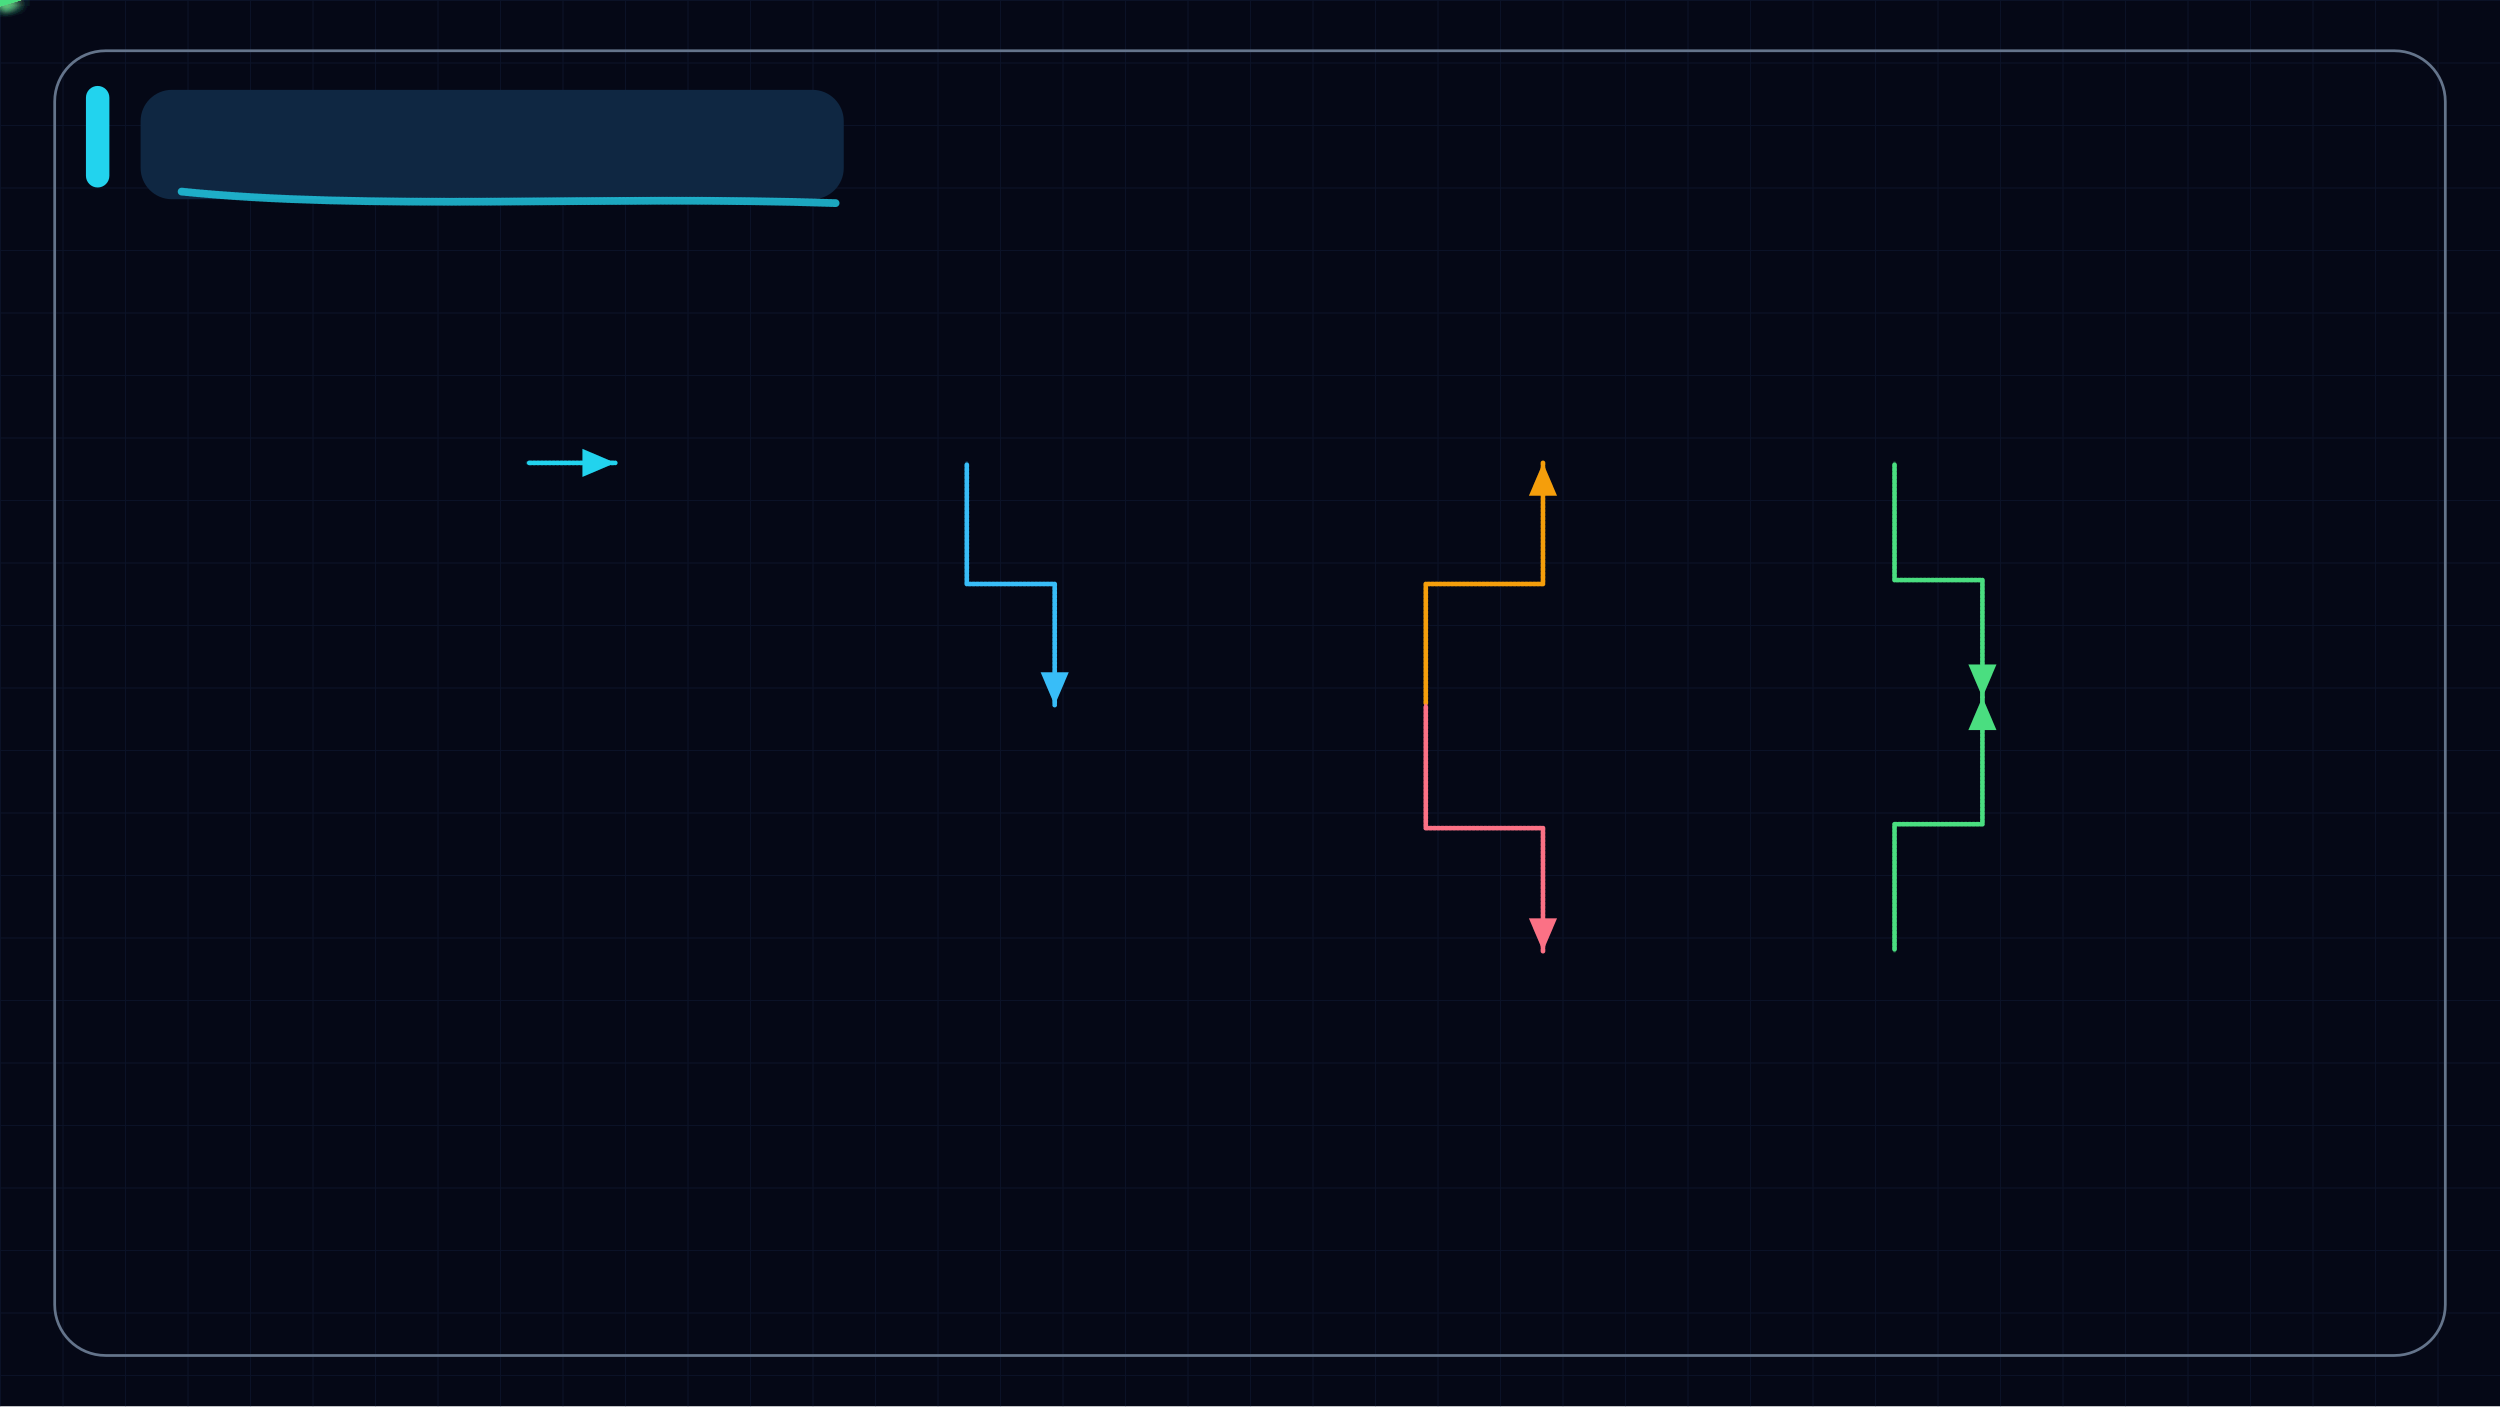
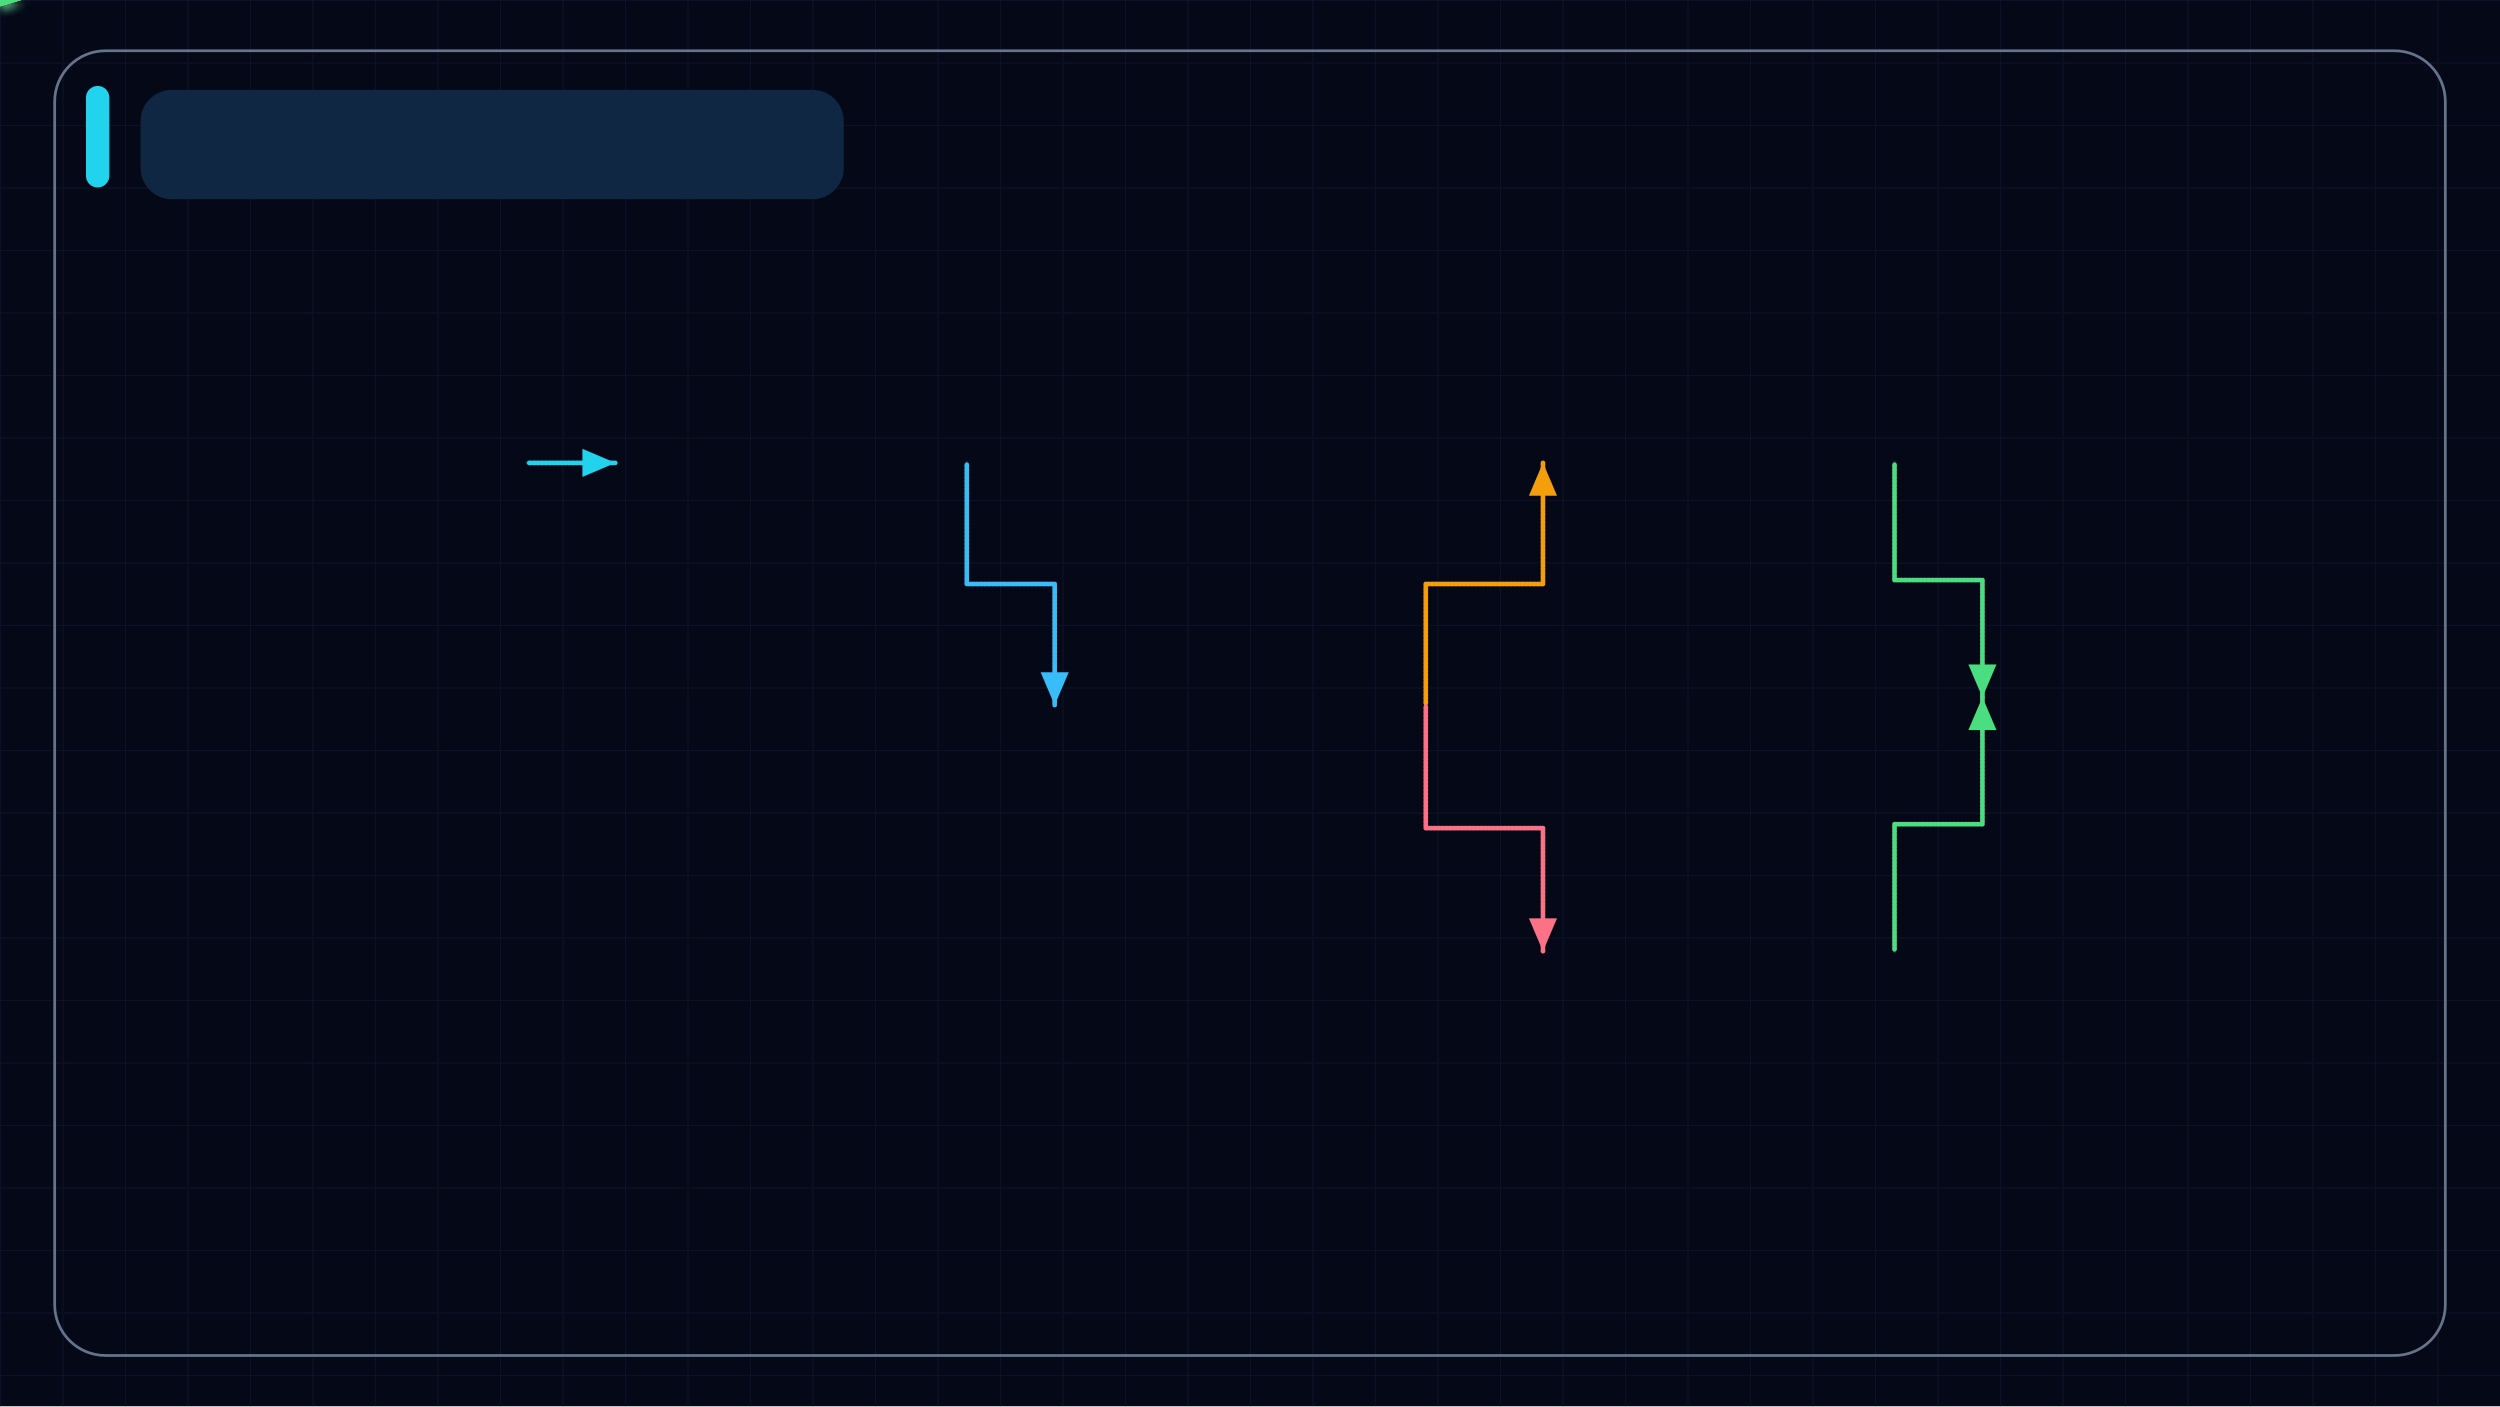
<svg xmlns="http://www.w3.org/2000/svg" width="1280" height="720" viewBox="0 0 1280 720" role="img" aria-labelledby="diagram-title diagram-desc" data-motion-profile="expressive" data-motion-sequence="step-stagger" data-motion-edge="flow-arrow" data-motion-node="glow-breathe" data-motion-group="marching-ants" data-motion-title="highlight-sweep" data-motion-reduced="subtle">
  <style>
  .title { font: 700 42px ui-sans-serif, system-ui, -apple-system, BlinkMacSystemFont, "Segoe UI", sans-serif; letter-spacing: 0; }
  .subtitle { font: 400 16px ui-sans-serif, system-ui, -apple-system, BlinkMacSystemFont, "Segoe UI", sans-serif; }
  .node-title { font: 700 18px ui-sans-serif, system-ui, -apple-system, BlinkMacSystemFont, "Segoe UI", sans-serif; }
  .node-caption { font: 400 13px ui-sans-serif, system-ui, -apple-system, BlinkMacSystemFont, "Segoe UI", sans-serif; opacity: 0.84; }
  .group-label { font: 700 14px ui-sans-serif, system-ui, -apple-system, BlinkMacSystemFont, "Segoe UI", sans-serif; text-transform: uppercase; letter-spacing: 0.08em; }
  .edge-label { font: 600 13px ui-sans-serif, system-ui, -apple-system, BlinkMacSystemFont, "Segoe UI", sans-serif; }
  .step-label { font: 700 12px ui-sans-serif, system-ui, -apple-system, BlinkMacSystemFont, "Segoe UI", sans-serif; }
  .edge-flow { stroke-linecap: round; }
  .edge-draw, .edge-base { stroke-linecap: round; stroke-linejoin: round; }
  .edge-particle { filter: url(#particle-glow); }
  .edge-arrow-particle { filter: url(#particle-glow); }
-   .semantic-icon { fill: none; vector-effect: non-scaling-stroke; }
+   .semantic-icon { vector-effect: non-scaling-stroke; }
+   .semantic-icon-breathe { transform-box: fill-box; transform-origin: center; animation: semanticIconBreathe 2.8s ease-in-out infinite; }
+   .icon-breathe-halo { pointer-events: none; filter: url(#particle-glow); }
  .node-glow, .node-burst { pointer-events: none; }
  #title-accent { transform-origin: 50px 70px; animation: titlePulse 4.8s ease-in-out infinite; }
  #title-highlight { transform-origin: 252px 74px; animation: titleSlide 5.6s ease-in-out infinite; }
  @keyframes titlePulse { 0%, 100% { opacity: 0.76; } 50% { opacity: 1; } }
  @keyframes titleSlide { 0%, 100% { transform: translateX(0); opacity: 0.9; } 50% { transform: translateX(8px); opacity: 1; } }
+   @keyframes semanticIconBreathe { 0%, 100% { transform: scale(0.96); opacity: 0.72; } 50% { transform: scale(1.08); opacity: 1; } }
  @media (prefers-reduced-motion: reduce) {
-     #title-accent, #title-highlight { animation: none; }
+     #title-accent, #title-highlight, .semantic-icon-breathe { animation: none; }
  }
</style>
  <rect width="100%" height="100%" fill="#050816" />
  <defs>
    <filter id="soft-glow" x="-40%" y="-40%" width="180%" height="180%">
      <feGaussianBlur stdDeviation="5" result="blur" />
      <feMerge>
        <feMergeNode in="blur" />
        <feMergeNode in="SourceGraphic" />
      </feMerge>
    </filter>
    <filter id="particle-glow" x="-80%" y="-80%" width="260%" height="260%">
      <feGaussianBlur stdDeviation="2.6" result="blur" />
      <feMerge>
        <feMergeNode in="blur" />
        <feMergeNode in="SourceGraphic" />
      </feMerge>
    </filter>
    <pattern id="grid" width="32" height="32" patternUnits="userSpaceOnUse">
      <path d="M 32 0 L 0 0 0 32" fill="none" stroke="#111c36" stroke-width="1" />
    </pattern>
  </defs>
  <rect width="100%" height="100%" fill="url(#grid)" opacity="0.52" />
  <rect x="28" y="26" width="1224" height="668" rx="26" fill="none" stroke="#64748b" stroke-width="1.4" opacity="1.00" />
  <rect id="title-accent" x="44" y="44" width="12" height="52" rx="6" fill="#22d3ee" />
  <rect id="title-highlight" x="72" y="46" width="360" height="56" rx="16" fill="#0f2742" />
-   <path class="title-handwrite" d="M 92 98 C 188 108, 310 100, 428 104" fill="none" stroke="#22d3ee" stroke-width="4" stroke-linecap="round" pathLength="1" stroke-dasharray="1" stroke-dashoffset="1" opacity="0.78">
-     <animate attributeName="stroke-dashoffset" values="1;0" dur="1.35s" begin="0.18s" fill="freeze" />
-     <animate attributeName="opacity" values="0;0.78;0.42" dur="2.40s" begin="0.18s" fill="freeze" />
-   </path>
  <rect class="title-sweep" x="72" y="46" width="0" height="56" rx="16" fill="#22d3ee" opacity="0.16">
    <animate attributeName="width" values="0;360;0" dur="3.20s" begin="0.34s" repeatCount="indefinite" />
    <animate attributeName="x" values="72;72;432" dur="3.20s" begin="0.34s" repeatCount="indefinite" />
  </rect>
  <text id="main-title" x="90" y="84" class="title" fill="#f8fafc" opacity="0">
    <animate attributeName="opacity" values="0;1" dur="0.65s" begin="0.08s" fill="freeze" />
  Realtime AI Ops Mesh
</text>
  <text x="74" y="126" class="subtitle" fill="#cbd5e1" opacity="0">
    <animate attributeName="opacity" values="0;1" dur="0.65s" begin="0.28s" fill="freeze" />
  signals move through policy, model, and action loops
</text>
  <g id="group-telemetry" class="group" opacity="0">
    <animate attributeName="opacity" values="0;1" dur="0.70s" begin="0.17s" fill="freeze" />
    <rect x="60.0" y="150.0" width="475.0" height="165.0" rx="22" fill="#071f2f" fill-opacity="0.34" stroke="#22d3ee" stroke-width="1.6" stroke-dasharray="9 8">
      <animate attributeName="stroke-dashoffset" values="0;-34" dur="5.60s" begin="0.17s" repeatCount="indefinite" />
    </rect>
    <text x="78.0" y="180.0" class="group-label" fill="#cbd5e1">Telemetry</text>
  </g>
  <g id="group-runtime" class="group" opacity="0">
    <animate attributeName="opacity" values="0;1" dur="0.70s" begin="0.29s" fill="freeze" />
    <rect x="500.0" y="145.0" width="640.0" height="420.0" rx="22" fill="#1e1b4b" fill-opacity="0.34" stroke="#a78bfa" stroke-width="1.6" stroke-dasharray="9 8">
      <animate attributeName="stroke-dashoffset" values="0;-34" dur="6.00s" begin="0.29s" repeatCount="indefinite" />
    </rect>
    <text x="518.0" y="175.0" class="group-label" fill="#cbd5e1">Runtime</text>
  </g>
  <defs>
    <marker id="arrow-1" markerWidth="10" markerHeight="10" refX="7" refY="3" orient="auto" markerUnits="strokeWidth">
      <path d="M 0 0 L 7 3 L 0 6 z" fill="#22d3ee" />
    </marker>
  </defs>
  <g class="edge" data-role="source">
    <path class="edge-base" d="M 270.0 237.0 L 315.0 237.0" fill="none" stroke="#22d3ee" stroke-width="1.7" opacity="0.24" marker-end="url(#arrow-1)" />
    <path class="edge-draw" d="M 270.0 237.0 L 315.0 237.0" fill="none" stroke="#22d3ee" stroke-width="2.4" pathLength="1" stroke-dasharray="1" stroke-dashoffset="1" marker-end="url(#arrow-1)">
      <animate attributeName="stroke-dashoffset" values="1;0" dur="0.90s" begin="0.47s" fill="freeze" />
    </path>
    <path class="edge-particle edge-arrow-particle" d="M -10.8 -6.5 L 10.8 0 L -10.8 6.5 Z" fill="#22d3ee" opacity="0.92">
      <animateMotion dur="4.20s" repeatCount="indefinite" path="M 270.0 237.0 L 315.0 237.0" begin="0.32s" rotate="auto" />
      <animate attributeName="opacity" values="0;0.92;0" dur="4.20s" begin="0.32s" repeatCount="indefinite" />
    </path>
-     <path class="edge-particle edge-arrow-particle" d="M -10.8 -6.5 L 10.8 0 L -10.8 6.5 Z" fill="#22d3ee" opacity="0.74">
-       <animateMotion dur="4.20s" repeatCount="indefinite" path="M 270.0 237.0 L 315.0 237.0" begin="1.72s" rotate="auto" />
-       <animate attributeName="opacity" values="0;0.74;0" dur="4.20s" begin="1.72s" repeatCount="indefinite" />
-     </path>
-     <path class="edge-particle edge-arrow-particle" d="M -10.8 -6.5 L 10.8 0 L -10.8 6.5 Z" fill="#22d3ee" opacity="0.56">
-       <animateMotion dur="4.20s" repeatCount="indefinite" path="M 270.0 237.0 L 315.0 237.0" begin="3.12s" rotate="auto" />
-       <animate attributeName="opacity" values="0;0.56;0" dur="4.20s" begin="3.12s" repeatCount="indefinite" />
-     </path>
    <text x="292.5" y="223.0" class="edge-label" fill="#cbd5e1" opacity="0">
      <animate attributeName="opacity" values="0;1" dur="0.45s" begin="0.61s" fill="freeze" />
    ingest
  </text>
  </g>
  <defs>
    <marker id="arrow-2" markerWidth="10" markerHeight="10" refX="7" refY="3" orient="auto" markerUnits="strokeWidth">
      <path d="M 0 0 L 7 3 L 0 6 z" fill="#38bdf8" />
    </marker>
  </defs>
  <g class="edge" data-role="process">
    <path class="edge-base" d="M 495.0 237.0 L 495.0 299.0 L 540.0 299.0 L 540.0 361.0" fill="none" stroke="#38bdf8" stroke-width="1.7" opacity="0.24" marker-end="url(#arrow-2)" />
    <path class="edge-draw" d="M 495.0 237.0 L 495.0 299.0 L 540.0 299.0 L 540.0 361.0" fill="none" stroke="#38bdf8" stroke-width="2.4" pathLength="1" stroke-dasharray="1" stroke-dashoffset="1" marker-end="url(#arrow-2)">
      <animate attributeName="stroke-dashoffset" values="1;0" dur="0.90s" begin="0.59s" fill="freeze" />
    </path>
    <path class="edge-particle edge-arrow-particle" d="M -10.8 -6.5 L 10.8 0 L -10.8 6.5 Z" fill="#38bdf8" opacity="0.92">
      <animateMotion dur="4.20s" repeatCount="indefinite" path="M 495.0 237.0 L 495.0 299.0 L 540.0 299.0 L 540.0 361.0" begin="0.64s" rotate="auto" />
      <animate attributeName="opacity" values="0;0.92;0" dur="4.20s" begin="0.64s" repeatCount="indefinite" />
    </path>
-     <path class="edge-particle edge-arrow-particle" d="M -10.8 -6.5 L 10.8 0 L -10.8 6.5 Z" fill="#38bdf8" opacity="0.74">
-       <animateMotion dur="4.20s" repeatCount="indefinite" path="M 495.0 237.0 L 495.0 299.0 L 540.0 299.0 L 540.0 361.0" begin="2.04s" rotate="auto" />
-       <animate attributeName="opacity" values="0;0.74;0" dur="4.20s" begin="2.04s" repeatCount="indefinite" />
-     </path>
-     <path class="edge-particle edge-arrow-particle" d="M -10.8 -6.5 L 10.8 0 L -10.8 6.5 Z" fill="#38bdf8" opacity="0.56">
-       <animateMotion dur="4.20s" repeatCount="indefinite" path="M 495.0 237.0 L 495.0 299.0 L 540.0 299.0 L 540.0 361.0" begin="3.44s" rotate="auto" />
-       <animate attributeName="opacity" values="0;0.56;0" dur="4.20s" begin="3.44s" repeatCount="indefinite" />
-     </path>
    <text x="517.5" y="285.0" class="edge-label" fill="#cbd5e1" opacity="0">
      <animate attributeName="opacity" values="0;1" dur="0.45s" begin="0.73s" fill="freeze" />
    context
  </text>
  </g>
  <defs>
    <marker id="arrow-3" markerWidth="10" markerHeight="10" refX="7" refY="3" orient="auto" markerUnits="strokeWidth">
      <path d="M 0 0 L 7 3 L 0 6 z" fill="#f59e0b" />
    </marker>
  </defs>
  <g class="edge" data-role="tool">
    <path class="edge-base" d="M 730.0 361.0 L 730.0 299.0 L 790.0 299.0 L 790.0 237.0" fill="none" stroke="#f59e0b" stroke-width="1.7" opacity="0.24" marker-end="url(#arrow-3)" />
    <path class="edge-draw" d="M 730.0 361.0 L 730.0 299.0 L 790.0 299.0 L 790.0 237.0" fill="none" stroke="#f59e0b" stroke-width="2.4" pathLength="1" stroke-dasharray="1" stroke-dashoffset="1" marker-end="url(#arrow-3)">
      <animate attributeName="stroke-dashoffset" values="1;0" dur="0.90s" begin="0.71s" fill="freeze" />
    </path>
    <path class="edge-particle edge-arrow-particle" d="M -10.8 -6.5 L 10.8 0 L -10.8 6.5 Z" fill="#f59e0b" opacity="0.92">
      <animateMotion dur="4.20s" repeatCount="indefinite" path="M 730.0 361.0 L 730.0 299.0 L 790.0 299.0 L 790.0 237.0" begin="0.96s" rotate="auto" />
      <animate attributeName="opacity" values="0;0.92;0" dur="4.20s" begin="0.96s" repeatCount="indefinite" />
    </path>
-     <path class="edge-particle edge-arrow-particle" d="M -10.8 -6.5 L 10.8 0 L -10.8 6.5 Z" fill="#f59e0b" opacity="0.74">
-       <animateMotion dur="4.20s" repeatCount="indefinite" path="M 730.0 361.0 L 730.0 299.0 L 790.0 299.0 L 790.0 237.0" begin="2.36s" rotate="auto" />
-       <animate attributeName="opacity" values="0;0.74;0" dur="4.20s" begin="2.36s" repeatCount="indefinite" />
-     </path>
-     <path class="edge-particle edge-arrow-particle" d="M -10.8 -6.5 L 10.8 0 L -10.8 6.5 Z" fill="#f59e0b" opacity="0.56">
-       <animateMotion dur="4.20s" repeatCount="indefinite" path="M 730.0 361.0 L 730.0 299.0 L 790.0 299.0 L 790.0 237.0" begin="3.76s" rotate="auto" />
-       <animate attributeName="opacity" values="0;0.56;0" dur="4.20s" begin="3.76s" repeatCount="indefinite" />
-     </path>
    <text x="760.0" y="285.0" class="edge-label" fill="#cbd5e1" opacity="0">
      <animate attributeName="opacity" values="0;1" dur="0.45s" begin="0.85s" fill="freeze" />
    score
  </text>
  </g>
  <defs>
    <marker id="arrow-4" markerWidth="10" markerHeight="10" refX="7" refY="3" orient="auto" markerUnits="strokeWidth">
      <path d="M 0 0 L 7 3 L 0 6 z" fill="#fb7185" />
    </marker>
  </defs>
  <g class="edge" data-role="risk">
    <path class="edge-base" d="M 730.0 361.0 L 730.0 424.0 L 790.0 424.0 L 790.0 487.0" fill="none" stroke="#fb7185" stroke-width="1.7" opacity="0.24" marker-end="url(#arrow-4)" />
    <path class="edge-draw" d="M 730.0 361.0 L 730.0 424.0 L 790.0 424.0 L 790.0 487.0" fill="none" stroke="#fb7185" stroke-width="2.4" pathLength="1" stroke-dasharray="1" stroke-dashoffset="1" marker-end="url(#arrow-4)">
      <animate attributeName="stroke-dashoffset" values="1;0" dur="0.90s" begin="0.83s" fill="freeze" />
    </path>
    <path class="edge-flow edge-flow-dynamic-dash" d="M 730.0 361.0 L 730.0 424.0 L 790.0 424.0 L 790.0 487.0" fill="none" stroke="#fb7185" stroke-width="1.7" stroke-dasharray="8 12" opacity="0.55">
      <animate attributeName="stroke-dashoffset" values="0;-54" dur="3.02s" begin="1.03s" repeatCount="indefinite" />
-       <animate attributeName="opacity" values="0.25;0.55;0.25" dur="3.02s" begin="1.03s" repeatCount="indefinite" />
+       <animate attributeName="opacity" values="0.39;0.55;0.39" dur="3.02s" begin="1.03s" repeatCount="indefinite" />
    </path>
    <text x="760.0" y="410.0" class="edge-label" fill="#cbd5e1" opacity="0">
      <animate attributeName="opacity" values="0;1" dur="0.45s" begin="0.97s" fill="freeze" />
    check
  </text>
  </g>
  <defs>
    <marker id="arrow-5" markerWidth="10" markerHeight="10" refX="7" refY="3" orient="auto" markerUnits="strokeWidth">
      <path d="M 0 0 L 7 3 L 0 6 z" fill="#4ade80" />
    </marker>
  </defs>
  <g class="edge" data-role="output">
    <path class="edge-base" d="M 970.0 237.0 L 970.0 297.0 L 1015.0 297.0 L 1015.0 357.0" fill="none" stroke="#4ade80" stroke-width="1.7" opacity="0.24" marker-end="url(#arrow-5)" />
    <path class="edge-draw" d="M 970.0 237.0 L 970.0 297.0 L 1015.0 297.0 L 1015.0 357.0" fill="none" stroke="#4ade80" stroke-width="2.4" pathLength="1" stroke-dasharray="1" stroke-dashoffset="1" marker-end="url(#arrow-5)">
      <animate attributeName="stroke-dashoffset" values="1;0" dur="0.90s" begin="0.95s" fill="freeze" />
    </path>
    <path class="edge-particle edge-arrow-particle" d="M -10.8 -6.5 L 10.8 0 L -10.8 6.5 Z" fill="#4ade80" opacity="0.92">
      <animateMotion dur="4.20s" repeatCount="indefinite" path="M 970.0 237.0 L 970.0 297.0 L 1015.0 297.0 L 1015.0 357.0" begin="1.60s" rotate="auto" />
      <animate attributeName="opacity" values="0;0.92;0" dur="4.20s" begin="1.60s" repeatCount="indefinite" />
    </path>
-     <path class="edge-particle edge-arrow-particle" d="M -10.8 -6.5 L 10.8 0 L -10.8 6.5 Z" fill="#4ade80" opacity="0.74">
-       <animateMotion dur="4.20s" repeatCount="indefinite" path="M 970.0 237.0 L 970.0 297.0 L 1015.0 297.0 L 1015.0 357.0" begin="3.00s" rotate="auto" />
-       <animate attributeName="opacity" values="0;0.74;0" dur="4.20s" begin="3.00s" repeatCount="indefinite" />
-     </path>
-     <path class="edge-particle edge-arrow-particle" d="M -10.8 -6.5 L 10.8 0 L -10.8 6.5 Z" fill="#4ade80" opacity="0.56">
-       <animateMotion dur="4.20s" repeatCount="indefinite" path="M 970.0 237.0 L 970.0 297.0 L 1015.0 297.0 L 1015.0 357.0" begin="4.40s" rotate="auto" />
-       <animate attributeName="opacity" values="0;0.56;0" dur="4.20s" begin="4.40s" repeatCount="indefinite" />
-     </path>
    <text x="992.5" y="283.0" class="edge-label" fill="#cbd5e1" opacity="0">
      <animate attributeName="opacity" values="0;1" dur="0.45s" begin="1.09s" fill="freeze" />
    pass
  </text>
  </g>
  <defs>
    <marker id="arrow-6" markerWidth="10" markerHeight="10" refX="7" refY="3" orient="auto" markerUnits="strokeWidth">
      <path d="M 0 0 L 7 3 L 0 6 z" fill="#4ade80" />
    </marker>
  </defs>
  <g class="edge" data-role="output">
    <path class="edge-base" d="M 970.0 487.0 L 970.0 422.0 L 1015.0 422.0 L 1015.0 357.0" fill="none" stroke="#4ade80" stroke-width="1.7" opacity="0.24" marker-end="url(#arrow-6)" />
    <path class="edge-draw" d="M 970.0 487.0 L 970.0 422.0 L 1015.0 422.0 L 1015.0 357.0" fill="none" stroke="#4ade80" stroke-width="2.4" pathLength="1" stroke-dasharray="1" stroke-dashoffset="1" marker-end="url(#arrow-6)">
      <animate attributeName="stroke-dashoffset" values="1;0" dur="0.90s" begin="1.07s" fill="freeze" />
    </path>
    <path class="edge-particle edge-arrow-particle" d="M -10.8 -6.5 L 10.8 0 L -10.8 6.5 Z" fill="#4ade80" opacity="0.92">
      <animateMotion dur="4.20s" repeatCount="indefinite" path="M 970.0 487.0 L 970.0 422.0 L 1015.0 422.0 L 1015.0 357.0" begin="1.92s" rotate="auto" />
      <animate attributeName="opacity" values="0;0.92;0" dur="4.20s" begin="1.92s" repeatCount="indefinite" />
-     </path>
-     <path class="edge-particle edge-arrow-particle" d="M -10.8 -6.5 L 10.8 0 L -10.8 6.5 Z" fill="#4ade80" opacity="0.74">
-       <animateMotion dur="4.20s" repeatCount="indefinite" path="M 970.0 487.0 L 970.0 422.0 L 1015.0 422.0 L 1015.0 357.0" begin="3.32s" rotate="auto" />
-       <animate attributeName="opacity" values="0;0.74;0" dur="4.20s" begin="3.32s" repeatCount="indefinite" />
-     </path>
-     <path class="edge-particle edge-arrow-particle" d="M -10.8 -6.5 L 10.8 0 L -10.8 6.5 Z" fill="#4ade80" opacity="0.56">
-       <animateMotion dur="4.20s" repeatCount="indefinite" path="M 970.0 487.0 L 970.0 422.0 L 1015.0 422.0 L 1015.0 357.0" begin="4.72s" rotate="auto" />
-       <animate attributeName="opacity" values="0;0.56;0" dur="4.20s" begin="4.72s" repeatCount="indefinite" />
    </path>
    <text x="992.5" y="408.0" class="edge-label" fill="#cbd5e1" opacity="0">
      <animate attributeName="opacity" values="0;1" dur="0.45s" begin="1.21s" fill="freeze" />
    approve
  </text>
  </g>
  <g id="node-signals" class="node motion-node" data-role="source" opacity="0">
    <animate attributeName="opacity" values="0;1" dur="0.55s" begin="0.25s" fill="freeze" />
    <animateTransform attributeName="transform" type="translate" values="0 0;0 -4.1;0 0;0 2.6;0 0" dur="5.85s" begin="0.95s" repeatCount="indefinite" additive="sum" />
    <rect class="node-glow" x="86.0" y="191.0" width="188.0" height="92.0" rx="18.0" fill="none" stroke="#22d3ee" stroke-width="1.2" opacity="0.12" filter="url(#soft-glow)">
      <animate attributeName="opacity" values="0.08;0.32;0.08" dur="4.25s" begin="0.45s" repeatCount="indefinite" />
      <animate attributeName="stroke-width" values="1.0;2.9;1.0" dur="4.25s" begin="0.45s" repeatCount="indefinite" />
    </rect>
    <rect x="90.0" y="195.0" width="180.0" height="84.0" rx="14.0" fill="#071f2f" stroke="#22d3ee" stroke-width="2.0" />
-     <g class="semantic-icon-wrap" opacity="0.94">
-       <path d="M 112.6 240.7            C 112.6 233.9, 120.1 231.2, 124.8 230.9            C 127.6 221.7, 140.1 224.8, 139.1 234.3            C 148.0 235.3, 147.6 247.5, 138.8 247.5            H 117.4" class="semantic-icon semantic-icon-cloud" stroke="#22d3ee" stroke-width="3" stroke-linecap="round" stroke-linejoin="round" fill="#071f2f" />
+     <g id="icon-signals-root" class="semantic-icon-wrap semantic-icon-root semantic-icon-cloud" data-icon="cloud" data-node-id="signals" opacity="0.94">
+       <path d="M 112.6 240.7            C 112.6 233.9, 120.1 231.2, 124.8 230.9            C 127.6 221.7, 140.1 224.8, 139.1 234.3            C 148.0 235.3, 147.6 247.5, 138.8 247.5            H 117.4" class="semantic-icon icon-filled semantic-icon-cloud" stroke="#22d3ee" stroke-width="3" stroke-linecap="round" stroke-linejoin="round" fill="#0d4759" />
    </g>
    <text x="206.4" y="223.0" text-anchor="middle" fill="#f8fafc">
      <tspan x="206.4" dy="18" class="node-title">Signals</tspan>
      <tspan x="206.4" dy="17" class="node-caption">events</tspan>
    </text>
  </g>
  <g id="node-stream" class="node motion-node" data-role="process" opacity="0">
    <animate attributeName="opacity" values="0;1" dur="0.55s" begin="0.37s" fill="freeze" />
    <animateTransform attributeName="transform" type="translate" values="0 0;0 -4.1;0 0;0 2.6;0 0" dur="6.30s" begin="1.07s" repeatCount="indefinite" additive="sum" />
    <rect class="node-glow" x="311.0" y="191.0" width="188.0" height="92.0" rx="18.0" fill="none" stroke="#38bdf8" stroke-width="1.2" opacity="0.12" filter="url(#soft-glow)">
      <animate attributeName="opacity" values="0.08;0.32;0.08" dur="4.60s" begin="0.57s" repeatCount="indefinite" />
      <animate attributeName="stroke-width" values="1.0;2.9;1.0" dur="4.60s" begin="0.57s" repeatCount="indefinite" />
    </rect>
    <rect x="315.0" y="195.0" width="180.0" height="84.0" rx="14.0" fill="#0f172a" stroke="#38bdf8" stroke-width="2.0" />
-     <g class="semantic-icon-wrap" opacity="0.94">
-       <path d="M 337.6 225.4 L 348.8 237.0 L 337.6 248.6" class="semantic-icon semantic-icon-api" stroke="#38bdf8" stroke-width="3" stroke-linecap="round" stroke-linejoin="round" />
-       <path d="M 371.6 225.4 L 360.4 237.0 L 371.6 248.6" class="semantic-icon semantic-icon-api" stroke="#38bdf8" stroke-width="3" stroke-linecap="round" stroke-linejoin="round" />
-       <path d="M 353.2 250.9 L 358.0 223.1" class="semantic-icon semantic-icon-api" stroke="#38bdf8" stroke-width="3" stroke-linecap="round" stroke-linejoin="round" />
+     <g id="icon-stream-root" class="semantic-icon-wrap semantic-icon-root semantic-icon-api" data-icon="api" data-node-id="stream" opacity="0.94">
+       <rect id="icon-stream-left-endpoint" x="338.3" y="229.2" width="5.1" height="15.6" rx="2.5" fill="#183c57" stroke="#38bdf8" stroke-width="2.7" />
+       <rect id="icon-stream-right-endpoint" x="365.8" y="229.2" width="5.1" height="15.6" rx="2.5" fill="#183c57" stroke="#38bdf8" stroke-width="2.7" />
+       <path d="M 346.1 237.0 H 363.1" class="semantic-icon semantic-icon-api" fill="none" stroke="#38bdf8" stroke-width="3" stroke-linecap="round" stroke-linejoin="round" opacity="0.62" />
+       <path d="M 351.9 233.6 L 355.6 237.0 L 351.9 240.4            M 358.3 240.4 L 354.6 237.0 L 358.3 233.6" fill="none" stroke="#38bdf8" stroke-width="2.2" stroke-linecap="round" stroke-linejoin="round" opacity="0.86" />
+       <circle id="icon-stream-request-token" class="icon-runtime-part" cx="347.1" cy="237.0" r="2.9" fill="#38bdf8" opacity="0" />
+       <circle id="icon-stream-response-token" class="icon-runtime-part" cx="362.1" cy="237.0" r="2.4" fill="#38bdf8" opacity="0" />
+       <circle id="icon-stream-target-ring" class="icon-runtime-part" cx="362.4" cy="237.0" r="3.7" fill="none" stroke="#38bdf8" stroke-width="2" opacity="0" />
+       <text id="icon-stream-status" class="icon-runtime-part" x="354.6" y="240.4" text-anchor="middle" fill="#38bdf8" stroke="none" font-size="8.0" font-weight="700" opacity="0">200</text>
    </g>
    <text x="431.4" y="223.0" text-anchor="middle" fill="#f8fafc">
      <tspan x="431.4" dy="18" class="node-title">Stream</tspan>
      <tspan x="431.4" dy="17" class="node-caption">normalize</tspan>
    </text>
  </g>
  <g id="node-agent" class="node motion-node" data-role="agent" opacity="0">
    <animate attributeName="opacity" values="0;1" dur="0.55s" begin="0.49s" fill="freeze" />
    <animateTransform attributeName="transform" type="translate" values="0 0;0 -4.1;0 0;0 2.6;0 0" dur="5.40s" begin="1.19s" repeatCount="indefinite" additive="sum" />
    <circle class="node-burst" cx="635.0" cy="361.0" r="95.0" fill="none" stroke="#a78bfa" stroke-width="1.6" opacity="0">
      <animate attributeName="r" values="95.0;143.4" dur="3.40s" begin="0.94s" repeatCount="indefinite" />
      <animate attributeName="opacity" values="0;0.38;0" dur="3.40s" begin="0.94s" repeatCount="indefinite" />
    </circle>
    <circle class="node-burst" cx="635.0" cy="361.0" r="95.0" fill="none" stroke="#a78bfa" stroke-width="1" opacity="0">
      <animate attributeName="r" values="95.0;167.6" dur="4.60s" begin="1.84s" repeatCount="indefinite" />
      <animate attributeName="opacity" values="0;0.24;0" dur="4.60s" begin="1.84s" repeatCount="indefinite" />
    </circle>
    <rect class="node-glow" x="536.0" y="311.0" width="198.0" height="100.0" rx="18.0" fill="none" stroke="#a78bfa" stroke-width="1.2" opacity="0.12" filter="url(#soft-glow)">
      <animate attributeName="opacity" values="0.08;0.32;0.08" dur="4.95s" begin="0.69s" repeatCount="indefinite" />
      <animate attributeName="stroke-width" values="1.0;2.9;1.0" dur="4.95s" begin="0.69s" repeatCount="indefinite" />
    </rect>
    <rect x="540.0" y="315.0" width="190.0" height="92.0" rx="14.0" fill="#1e1b4b" stroke="#a78bfa" stroke-width="2.0" />
-     <g class="semantic-icon-wrap" opacity="0.94">
-       <polygon points="581.8,344.0 596.4,352.5 596.4,369.5 581.8,378.0 567.2,369.5 567.2,352.5" class="semantic-icon semantic-icon-agent" stroke="#a78bfa" stroke-width="3" stroke-linecap="round" stroke-linejoin="round" fill="#1e1b4b" />
-       <circle cx="581.8" cy="361.0" r="3.7" fill="#a78bfa" />
+     <g id="icon-agent-root" class="semantic-icon-wrap semantic-icon-root semantic-icon-agent" data-icon="agent" data-node-id="agent" opacity="0.94">
+       <path id="icon-agent-shell" class="semantic-icon semantic-icon-agent icon-agent-shell" d="M 581.8 344.3            L 594.4 351.8            V 368.8            L 581.8 376.6            L 569.2 368.8            V 351.8            Z" fill="#3c3472" stroke="#a78bfa" stroke-width="2.8" stroke-linecap="round" stroke-linejoin="round" opacity="0.92" />
+       <path class="semantic-icon semantic-icon-agent icon-agent-circuit" d="M 581.8 351.1 V 367.1            M 575.3 357.3 H 580.1            M 583.5 360.7 H 588.9            M 577.4 366.4 H 585.5" fill="none" stroke="#a78bfa" stroke-width="2.0" stroke-linecap="round" stroke-linejoin="round" opacity="0.50" />
+       <circle id="icon-agent-core" class="icon-runtime-part icon-agent-core" cx="581.8" cy="360.7" r="3.0" fill="#a78bfa" stroke="#3c3472" stroke-width="1.5" opacity="0.78" />
+       <circle id="icon-agent-thought-1" class="icon-runtime-part icon-agent-thought" cx="575.7" cy="353.5" r="2.0" fill="#a78bfa" opacity="0.46" />
+       <circle id="icon-agent-thought-2" class="icon-runtime-part icon-agent-thought" cx="587.9" cy="355.6" r="1.9" fill="#a78bfa" opacity="0.38" />
+       <circle id="icon-agent-thought-3" class="icon-runtime-part icon-agent-thought" cx="578.7" cy="367.1" r="1.8" fill="#a78bfa" opacity="0.42" />
+       <path id="icon-agent-decision-token" class="icon-runtime-part icon-agent-decision-token" d="M 590.0 356.2            L 592.4 358.6            L 590.0 361.0            L 587.6 358.6            Z" fill="#a78bfa" stroke="#3c3472" stroke-width="1.2" opacity="0" />
    </g>
    <text x="663.0" y="347.0" text-anchor="middle" fill="#f8fafc">
      <tspan x="663.0" dy="18" class="node-title">Agent</tspan>
      <tspan x="663.0" dy="17" class="node-caption">coordinate</tspan>
    </text>
  </g>
  <g id="node-model" class="node motion-node" data-role="tool" opacity="0">
    <animate attributeName="opacity" values="0;1" dur="0.55s" begin="0.61s" fill="freeze" />
    <animateTransform attributeName="transform" type="translate" values="0 0;0 -4.1;0 0;0 2.6;0 0" dur="5.85s" begin="1.31s" repeatCount="indefinite" additive="sum" />
    <rect class="node-glow" x="786.0" y="191.0" width="188.0" height="92.0" rx="18.0" fill="none" stroke="#f59e0b" stroke-width="1.2" opacity="0.12" filter="url(#soft-glow)">
      <animate attributeName="opacity" values="0.08;0.32;0.08" dur="3.90s" begin="0.81s" repeatCount="indefinite" />
      <animate attributeName="stroke-width" values="1.0;2.9;1.0" dur="3.90s" begin="0.81s" repeatCount="indefinite" />
    </rect>
    <rect x="790.0" y="195.0" width="180.0" height="84.0" rx="14.0" fill="#21160a" stroke="#f59e0b" stroke-width="2.0" />
-     <g class="semantic-icon-wrap" opacity="0.94">
-       <rect x="817.4" y="224.8" width="24.5" height="24.5" rx="3.1" class="semantic-icon semantic-icon-tool" stroke="#f59e0b" stroke-width="3" stroke-linecap="round" stroke-linejoin="round" fill="#21160a" />
-       <path d="M 823.5 234.3 H 835.7" class="semantic-icon semantic-icon-tool" stroke="#f59e0b" stroke-width="3" stroke-linecap="round" stroke-linejoin="round" />
-       <path d="M 823.5 240.7 H 835.7" class="semantic-icon semantic-icon-tool" stroke="#f59e0b" stroke-width="3" stroke-linecap="round" stroke-linejoin="round" />
+     <g id="icon-model-root" class="semantic-icon-wrap semantic-icon-root semantic-icon-tool" data-icon="tool" data-node-id="model" opacity="0.94">
+       <rect id="icon-model-chip" x="814.6" y="227.5" width="24.8" height="19.0" rx="4.4" fill="#50340a" stroke="#f59e0b" stroke-width="2.8" />
+       <text id="icon-model-glyph" x="824.5" y="239.9" text-anchor="middle" fill="#f59e0b" stroke="none" font-size="10.0" font-weight="800">fx</text>
+       <circle id="icon-model-connector" cx="836.7" cy="237.0" r="2.2" fill="#f59e0b" opacity="0.72" />
+       <path id="icon-model-spark-1" class="icon-tool-spark" d="M 840.8 229.5 L 843.5 226.5" fill="none" stroke="#f59e0b" stroke-width="2.2" stroke-linecap="round" opacity="0.84" />
+       <path id="icon-model-spark-2" class="icon-tool-spark" d="M 841.5 243.5 L 844.9 245.8" fill="none" stroke="#f59e0b" stroke-width="2.2" stroke-linecap="round" opacity="0.84" />
+       <circle id="icon-model-flash" class="icon-runtime-part" cx="841.2" cy="237.0" r="6.8" fill="none" stroke="#f59e0b" stroke-width="2" opacity="0" />
    </g>
    <text x="906.4" y="223.0" text-anchor="middle" fill="#f8fafc">
      <tspan x="906.4" dy="18" class="node-title">Model</tspan>
      <tspan x="906.4" dy="17" class="node-caption">score</tspan>
    </text>
  </g>
  <g id="node-policy" class="node motion-node" data-role="risk" opacity="0">
    <animate attributeName="opacity" values="0;1" dur="0.55s" begin="0.73s" fill="freeze" />
    <animateTransform attributeName="transform" type="translate" values="0 0;0 -4.1;0 0;0 2.6;0 0" dur="6.30s" begin="1.43s" repeatCount="indefinite" additive="sum" />
    <circle class="node-burst" cx="880.0" cy="487.0" r="90.0" fill="none" stroke="#fb7185" stroke-width="1.6" opacity="0">
      <animate attributeName="r" values="90.0;135.9" dur="3.40s" begin="1.18s" repeatCount="indefinite" />
      <animate attributeName="opacity" values="0;0.38;0" dur="3.40s" begin="1.18s" repeatCount="indefinite" />
    </circle>
    <circle class="node-burst" cx="880.0" cy="487.0" r="90.0" fill="none" stroke="#fb7185" stroke-width="1" opacity="0">
      <animate attributeName="r" values="90.0;158.8" dur="4.60s" begin="2.08s" repeatCount="indefinite" />
      <animate attributeName="opacity" values="0;0.24;0" dur="4.60s" begin="2.08s" repeatCount="indefinite" />
    </circle>
    <rect class="node-glow" x="786.0" y="441.0" width="188.0" height="92.0" rx="18.0" fill="none" stroke="#fb7185" stroke-width="1.2" opacity="0.12" filter="url(#soft-glow)">
      <animate attributeName="opacity" values="0.08;0.32;0.08" dur="4.25s" begin="0.93s" repeatCount="indefinite" />
      <animate attributeName="stroke-width" values="1.0;2.9;1.0" dur="4.25s" begin="0.93s" repeatCount="indefinite" />
    </rect>
    <rect x="790.0" y="445.0" width="180.0" height="84.0" rx="14.0" fill="#2a0f16" stroke="#fb7185" stroke-width="2.0" />
-     <g class="semantic-icon-wrap" opacity="0.94">
-       <path d="M 829.6 470.0 L 844.2 477.1 V 488.7            C 844.2 498.2, 835.4 502.6, 829.6 504.0            C 823.8 502.6, 815.0 498.2, 815.0 488.7            V 477.1 Z" class="semantic-icon semantic-icon-shield" stroke="#fb7185" stroke-width="3" stroke-linecap="round" stroke-linejoin="round" fill="#2a0f16" />
-       <path d="M 823.8 487.0 L 828.6 492.1 L 836.7 480.5" class="semantic-icon semantic-icon-shield" stroke="#fb7185" stroke-width="3" stroke-linecap="round" stroke-linejoin="round" />
+     <g id="icon-policy-root" class="semantic-icon-wrap semantic-icon-root semantic-icon-shield" data-icon="shield" data-node-id="policy" opacity="0.94">
+       <path d="M 829.6 470.0 L 844.2 477.1 V 488.7            C 844.2 498.2, 835.4 502.6, 829.6 504.0            C 823.8 502.6, 815.0 498.2, 815.0 488.7            V 477.1 Z" class="semantic-icon icon-filled semantic-icon-shield" stroke="#fb7185" stroke-width="3" stroke-linecap="round" stroke-linejoin="round" fill="#58252e" />
+       <path d="M 823.8 487.0 L 828.6 492.1 L 836.7 480.5" class="semantic-icon semantic-icon-shield" fill="none" stroke="#fb7185" stroke-width="3" stroke-linecap="round" stroke-linejoin="round" />
    </g>
    <text x="906.4" y="473.0" text-anchor="middle" fill="#f8fafc">
      <tspan x="906.4" dy="18" class="node-title">Policy</tspan>
      <tspan x="906.4" dy="17" class="node-caption">guard</tspan>
    </text>
  </g>
  <g id="node-action" class="node motion-node" data-role="output" opacity="0">
    <animate attributeName="opacity" values="0;1" dur="0.55s" begin="0.85s" fill="freeze" />
    <animateTransform attributeName="transform" type="translate" values="0 0;0 -4.1;0 0;0 2.6;0 0" dur="5.40s" begin="1.55s" repeatCount="indefinite" additive="sum" />
    <circle class="node-burst" cx="1105.0" cy="357.0" r="90.0" fill="none" stroke="#4ade80" stroke-width="1.6" opacity="0">
      <animate attributeName="r" values="90.0;135.9" dur="3.40s" begin="1.30s" repeatCount="indefinite" />
      <animate attributeName="opacity" values="0;0.38;0" dur="3.40s" begin="1.30s" repeatCount="indefinite" />
    </circle>
    <circle class="node-burst" cx="1105.0" cy="357.0" r="90.0" fill="none" stroke="#4ade80" stroke-width="1" opacity="0">
      <animate attributeName="r" values="90.0;158.8" dur="4.60s" begin="2.20s" repeatCount="indefinite" />
      <animate attributeName="opacity" values="0;0.24;0" dur="4.60s" begin="2.20s" repeatCount="indefinite" />
    </circle>
    <rect class="node-glow" x="1011.0" y="311.0" width="188.0" height="92.0" rx="18.0" fill="none" stroke="#4ade80" stroke-width="1.2" opacity="0.12" filter="url(#soft-glow)">
      <animate attributeName="opacity" values="0.08;0.32;0.08" dur="4.60s" begin="1.05s" repeatCount="indefinite" />
      <animate attributeName="stroke-width" values="1.0;2.9;1.0" dur="4.60s" begin="1.05s" repeatCount="indefinite" />
    </rect>
    <rect x="1015.0" y="315.0" width="180.0" height="84.0" rx="14.0" fill="#052e16" stroke="#4ade80" stroke-width="2.0" />
-     <g class="semantic-icon-wrap" opacity="0.94">
-       <rect x="1042.4" y="344.8" width="24.5" height="24.5" rx="3.1" class="semantic-icon semantic-icon-output" stroke="#4ade80" stroke-width="3" stroke-linecap="round" stroke-linejoin="round" fill="#052e16" />
-       <path d="M 1048.5 354.3 H 1060.7" class="semantic-icon semantic-icon-output" stroke="#4ade80" stroke-width="3" stroke-linecap="round" stroke-linejoin="round" />
-       <path d="M 1048.5 360.7 H 1060.7" class="semantic-icon semantic-icon-output" stroke="#4ade80" stroke-width="3" stroke-linecap="round" stroke-linejoin="round" />
+     <g id="icon-action-root" class="semantic-icon-wrap semantic-icon-root semantic-icon-output" data-icon="output" data-node-id="action" opacity="0.94">
+       <rect id="icon-action-card" x="1041.3" y="344.8" width="22.4" height="23.1" rx="3.1" fill="#14552d" stroke="#4ade80" stroke-width="2.8" />
+       <path id="icon-action-line-1" class="icon-output-line" d="M 1047.5 352.2 H 1058.3" fill="none" stroke="#4ade80" stroke-width="2.2" stroke-linecap="round" opacity="0.82" />
+       <path id="icon-action-line-2" class="icon-output-line" d="M 1047.5 357.0 H 1056.3" fill="none" stroke="#4ade80" stroke-width="2.2" stroke-linecap="round" opacity="0.82" />
+       <path id="icon-action-check" class="icon-output-check" d="M 1049.5 362.8 L 1053.2 366.2 L 1061.4 357.7" fill="none" stroke="#4ade80" stroke-width="3.0" stroke-linecap="round" stroke-linejoin="round" />
+       <circle id="icon-action-flash" class="icon-runtime-part" cx="1058.0" cy="360.7" r="10.5" fill="none" stroke="#4ade80" stroke-width="2" opacity="0" />
    </g>
    <text x="1131.4" y="343.0" text-anchor="middle" fill="#f8fafc">
      <tspan x="1131.4" dy="18" class="node-title">Action</tspan>
      <tspan x="1131.4" dy="17" class="node-caption">dispatch</tspan>
    </text>
  </g>
</svg>
